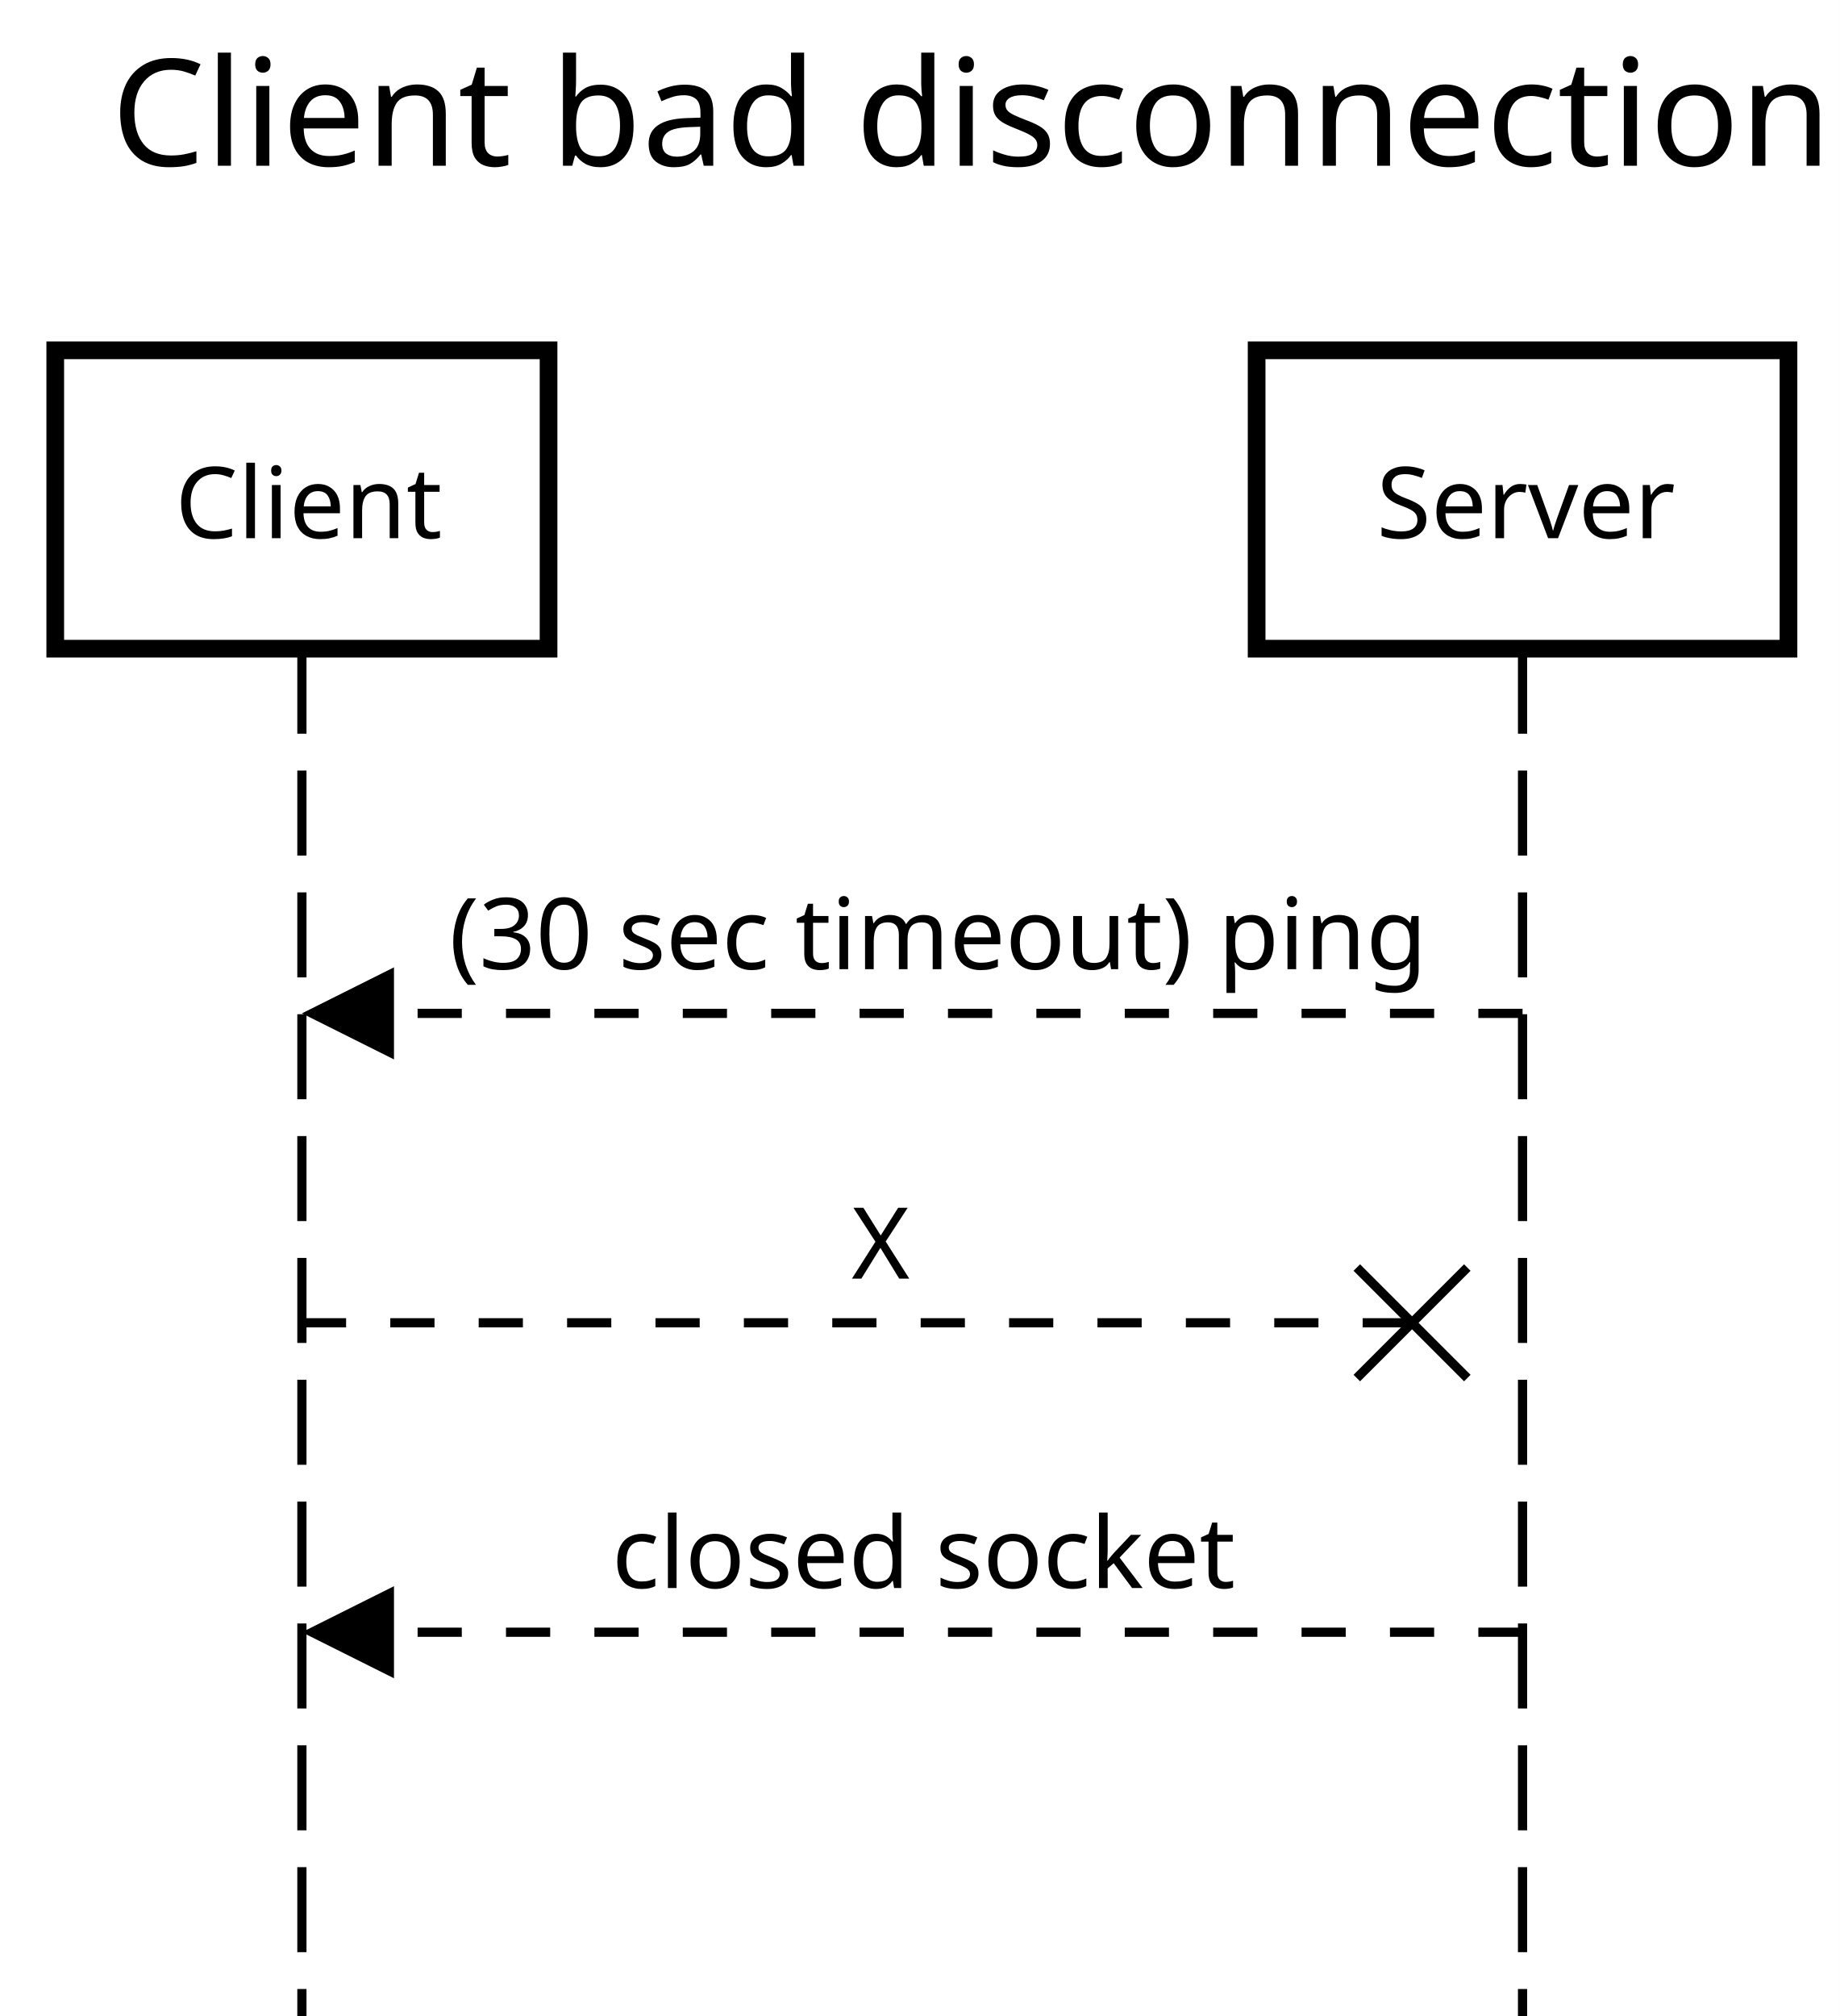
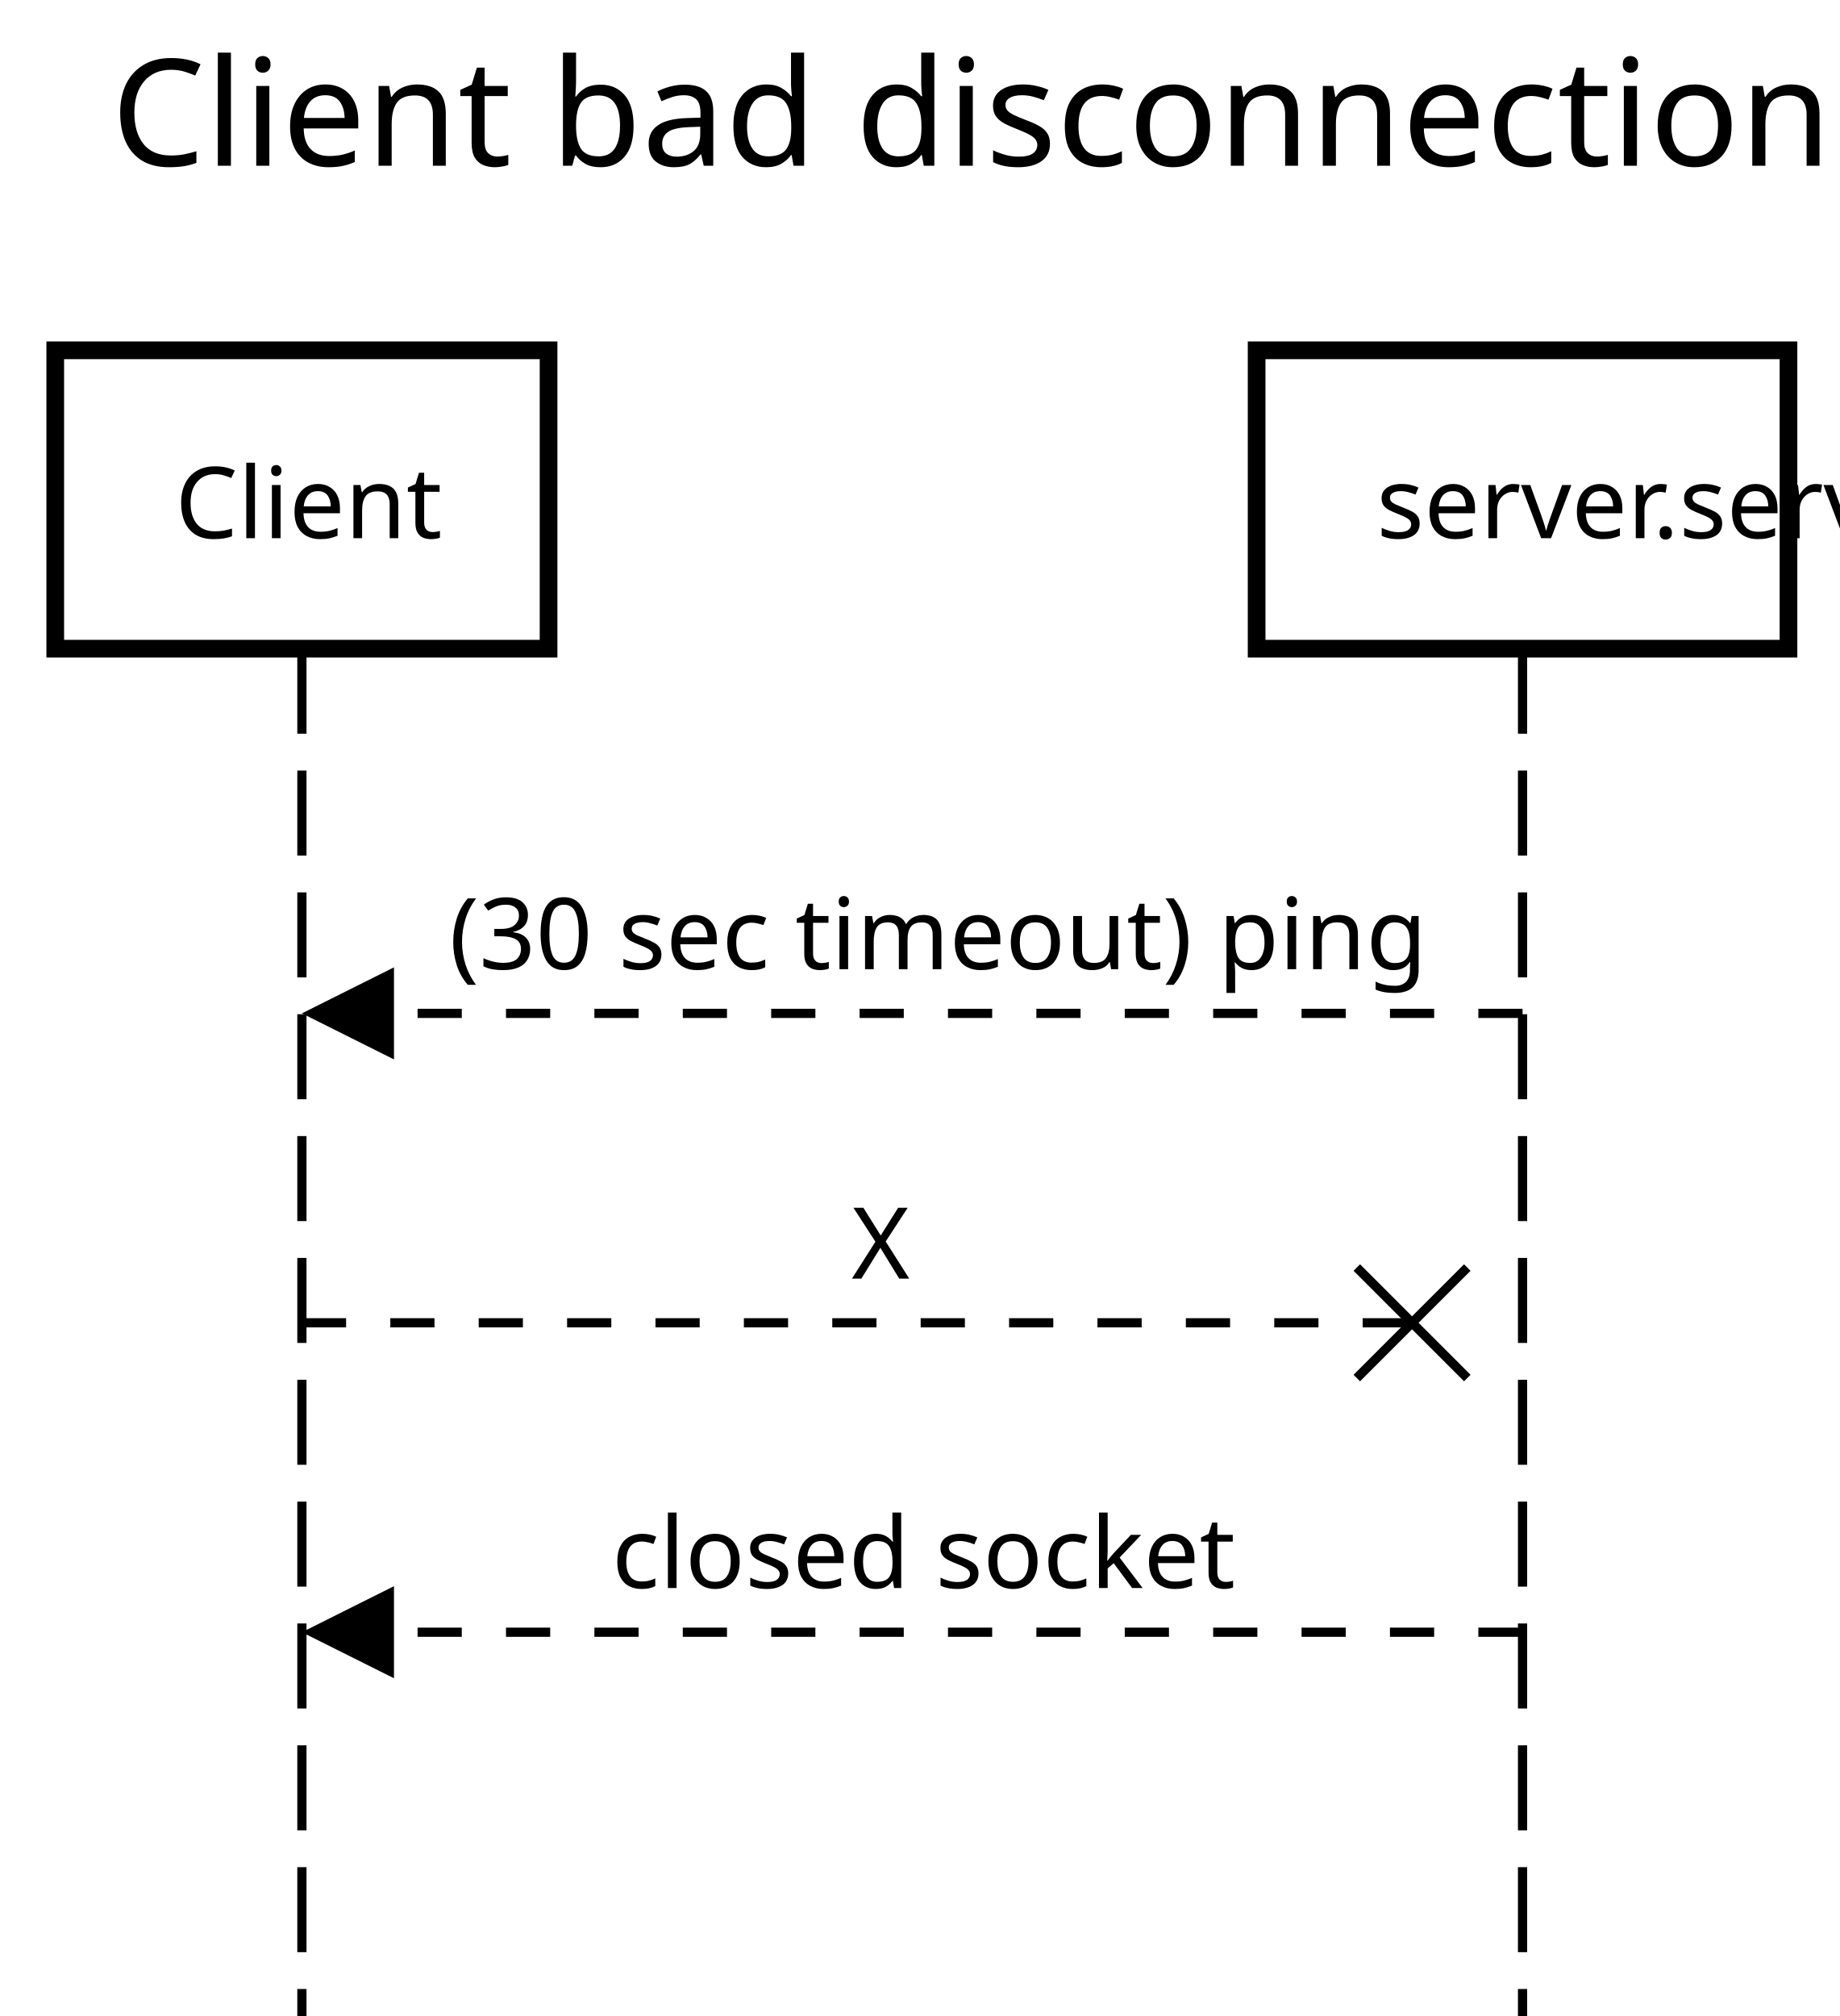
<svg xmlns="http://www.w3.org/2000/svg" version="1.1" width="272" height="298">
  <defs />
  <g>
    <g />
    <g />
    <g />
    <g>
      <rect fill="white" stroke="none" x="0" y="0" width="272" height="298" />
    </g>
    <g>
      <text fill="black" stroke="none" font-family="sans-serif" font-size="16.5pt" font-style="normal" font-weight="normal" text-decoration="normal" x="16.427" y="24.503" text-anchor="start" dominant-baseline="alphabetic" xml:space="preserve">Client bad disconnection</text>
    </g>
    <g />
    <g>
      <path fill="none" stroke="black" paint-order="fill stroke markers" d=" M 44.631 95.888 L 44.631 298.444" stroke-miterlimit="10" stroke-width="1.361" stroke-dasharray="12.566,5.445" />
      <path fill="none" stroke="black" paint-order="fill stroke markers" d=" M 225.085 95.888 L 225.085 298.444" stroke-miterlimit="10" stroke-width="1.361" stroke-dasharray="12.566,5.445" />
    </g>
    <g>
      <path fill="none" stroke="none" />
      <g>
        <path fill="white" stroke="black" paint-order="fill stroke markers" d=" M 8.168 51.783 L 81.095 51.783 L 81.095 95.888 L 8.168 95.888 L 8.168 51.783 Z" stroke-miterlimit="10" stroke-width="2.614" stroke-dasharray="" />
      </g>
      <g>
        <g />
        <text fill="black" stroke="none" font-family="sans-serif" font-size="11pt" font-style="normal" font-weight="normal" text-decoration="normal" x="25.891" y="79.552" text-anchor="start" dominant-baseline="alphabetic" xml:space="preserve">Client</text>
      </g>
      <path fill="none" stroke="none" />
      <g>
        <path fill="white" stroke="black" paint-order="fill stroke markers" d=" M 185.772 51.783 L 264.398 51.783 L 264.398 95.888 L 185.772 95.888 L 185.772 51.783 Z" stroke-miterlimit="10" stroke-width="2.614" stroke-dasharray="" />
      </g>
      <g>
        <g />
-         <text fill="black" stroke="none" font-family="sans-serif" font-size="11pt" font-style="normal" font-weight="normal" text-decoration="normal" x="203.496" y="79.552" text-anchor="start" dominant-baseline="alphabetic" xml:space="preserve">Server</text>
+         <text fill="black" stroke="none" font-family="sans-serif" font-size="11pt" font-style="normal" font-weight="normal" text-decoration="normal" x="203.496" y="79.552" text-anchor="start" dominant-baseline="alphabetic" xml:space="preserve">server.server</text>
      </g>
    </g>
    <g>
      <g>
        <g>
          <rect fill="white" stroke="none" x="63.961" y="128.558" width="141.794" height="21.236" />
        </g>
        <text fill="black" stroke="none" font-family="sans-serif" font-size="11pt" font-style="normal" font-weight="normal" text-decoration="normal" x="66.412" y="143.26" text-anchor="start" dominant-baseline="alphabetic" xml:space="preserve">(30 sec timeout) ping</text>
      </g>
      <g>
        <path fill="none" stroke="black" paint-order="fill stroke markers" d=" M 225.085 149.794 L 58.081 149.794" stroke-miterlimit="10" stroke-width="1.361" stroke-dasharray="6.534" />
        <g transform="translate(44.63145,149.7938) translate(-44.63145,-149.7938)">
          <path fill="black" stroke="none" paint-order="stroke fill markers" d=" M 58.244 142.987 L 44.631 149.794 L 58.244 156.6 Z" />
        </g>
      </g>
      <g>
        <g>
          <rect fill="white" stroke="none" x="123.435" y="174.297" width="14.679" height="21.236" />
        </g>
        <text fill="black" stroke="none" font-family="sans-serif" font-size="11pt" font-style="normal" font-weight="normal" text-decoration="normal" x="125.886" y="188.998" text-anchor="start" dominant-baseline="alphabetic" xml:space="preserve">X</text>
      </g>
      <g>
        <path fill="none" stroke="black" paint-order="fill stroke markers" d=" M 44.631 195.532 L 208.75 195.532" stroke-miterlimit="10" stroke-width="1.361" stroke-dasharray="6.534" />
        <path fill="none" stroke="black" paint-order="fill stroke markers" d=" M 200.582 187.365 L 216.918 203.7 M 200.582 203.7 L 216.918 187.365" stroke-miterlimit="10" stroke-width="1.361" />
      </g>
      <g>
        <g>
          <rect fill="white" stroke="none" x="87.999" y="220.035" width="93.719" height="21.236" />
        </g>
        <text fill="black" stroke="none" font-family="sans-serif" font-size="11pt" font-style="normal" font-weight="normal" text-decoration="normal" x="90.449" y="234.737" text-anchor="start" dominant-baseline="alphabetic" xml:space="preserve">closed socket</text>
      </g>
      <g>
        <path fill="none" stroke="black" paint-order="fill stroke markers" d=" M 225.085 241.271 L 58.081 241.271" stroke-miterlimit="10" stroke-width="1.361" stroke-dasharray="6.534" />
        <g transform="translate(44.63145,241.271) translate(-44.63145,-241.271)">
          <path fill="black" stroke="none" paint-order="stroke fill markers" d=" M 58.244 234.465 L 44.631 241.271 L 58.244 248.077 Z" />
        </g>
      </g>
    </g>
    <g />
    <g />
  </g>
</svg>
